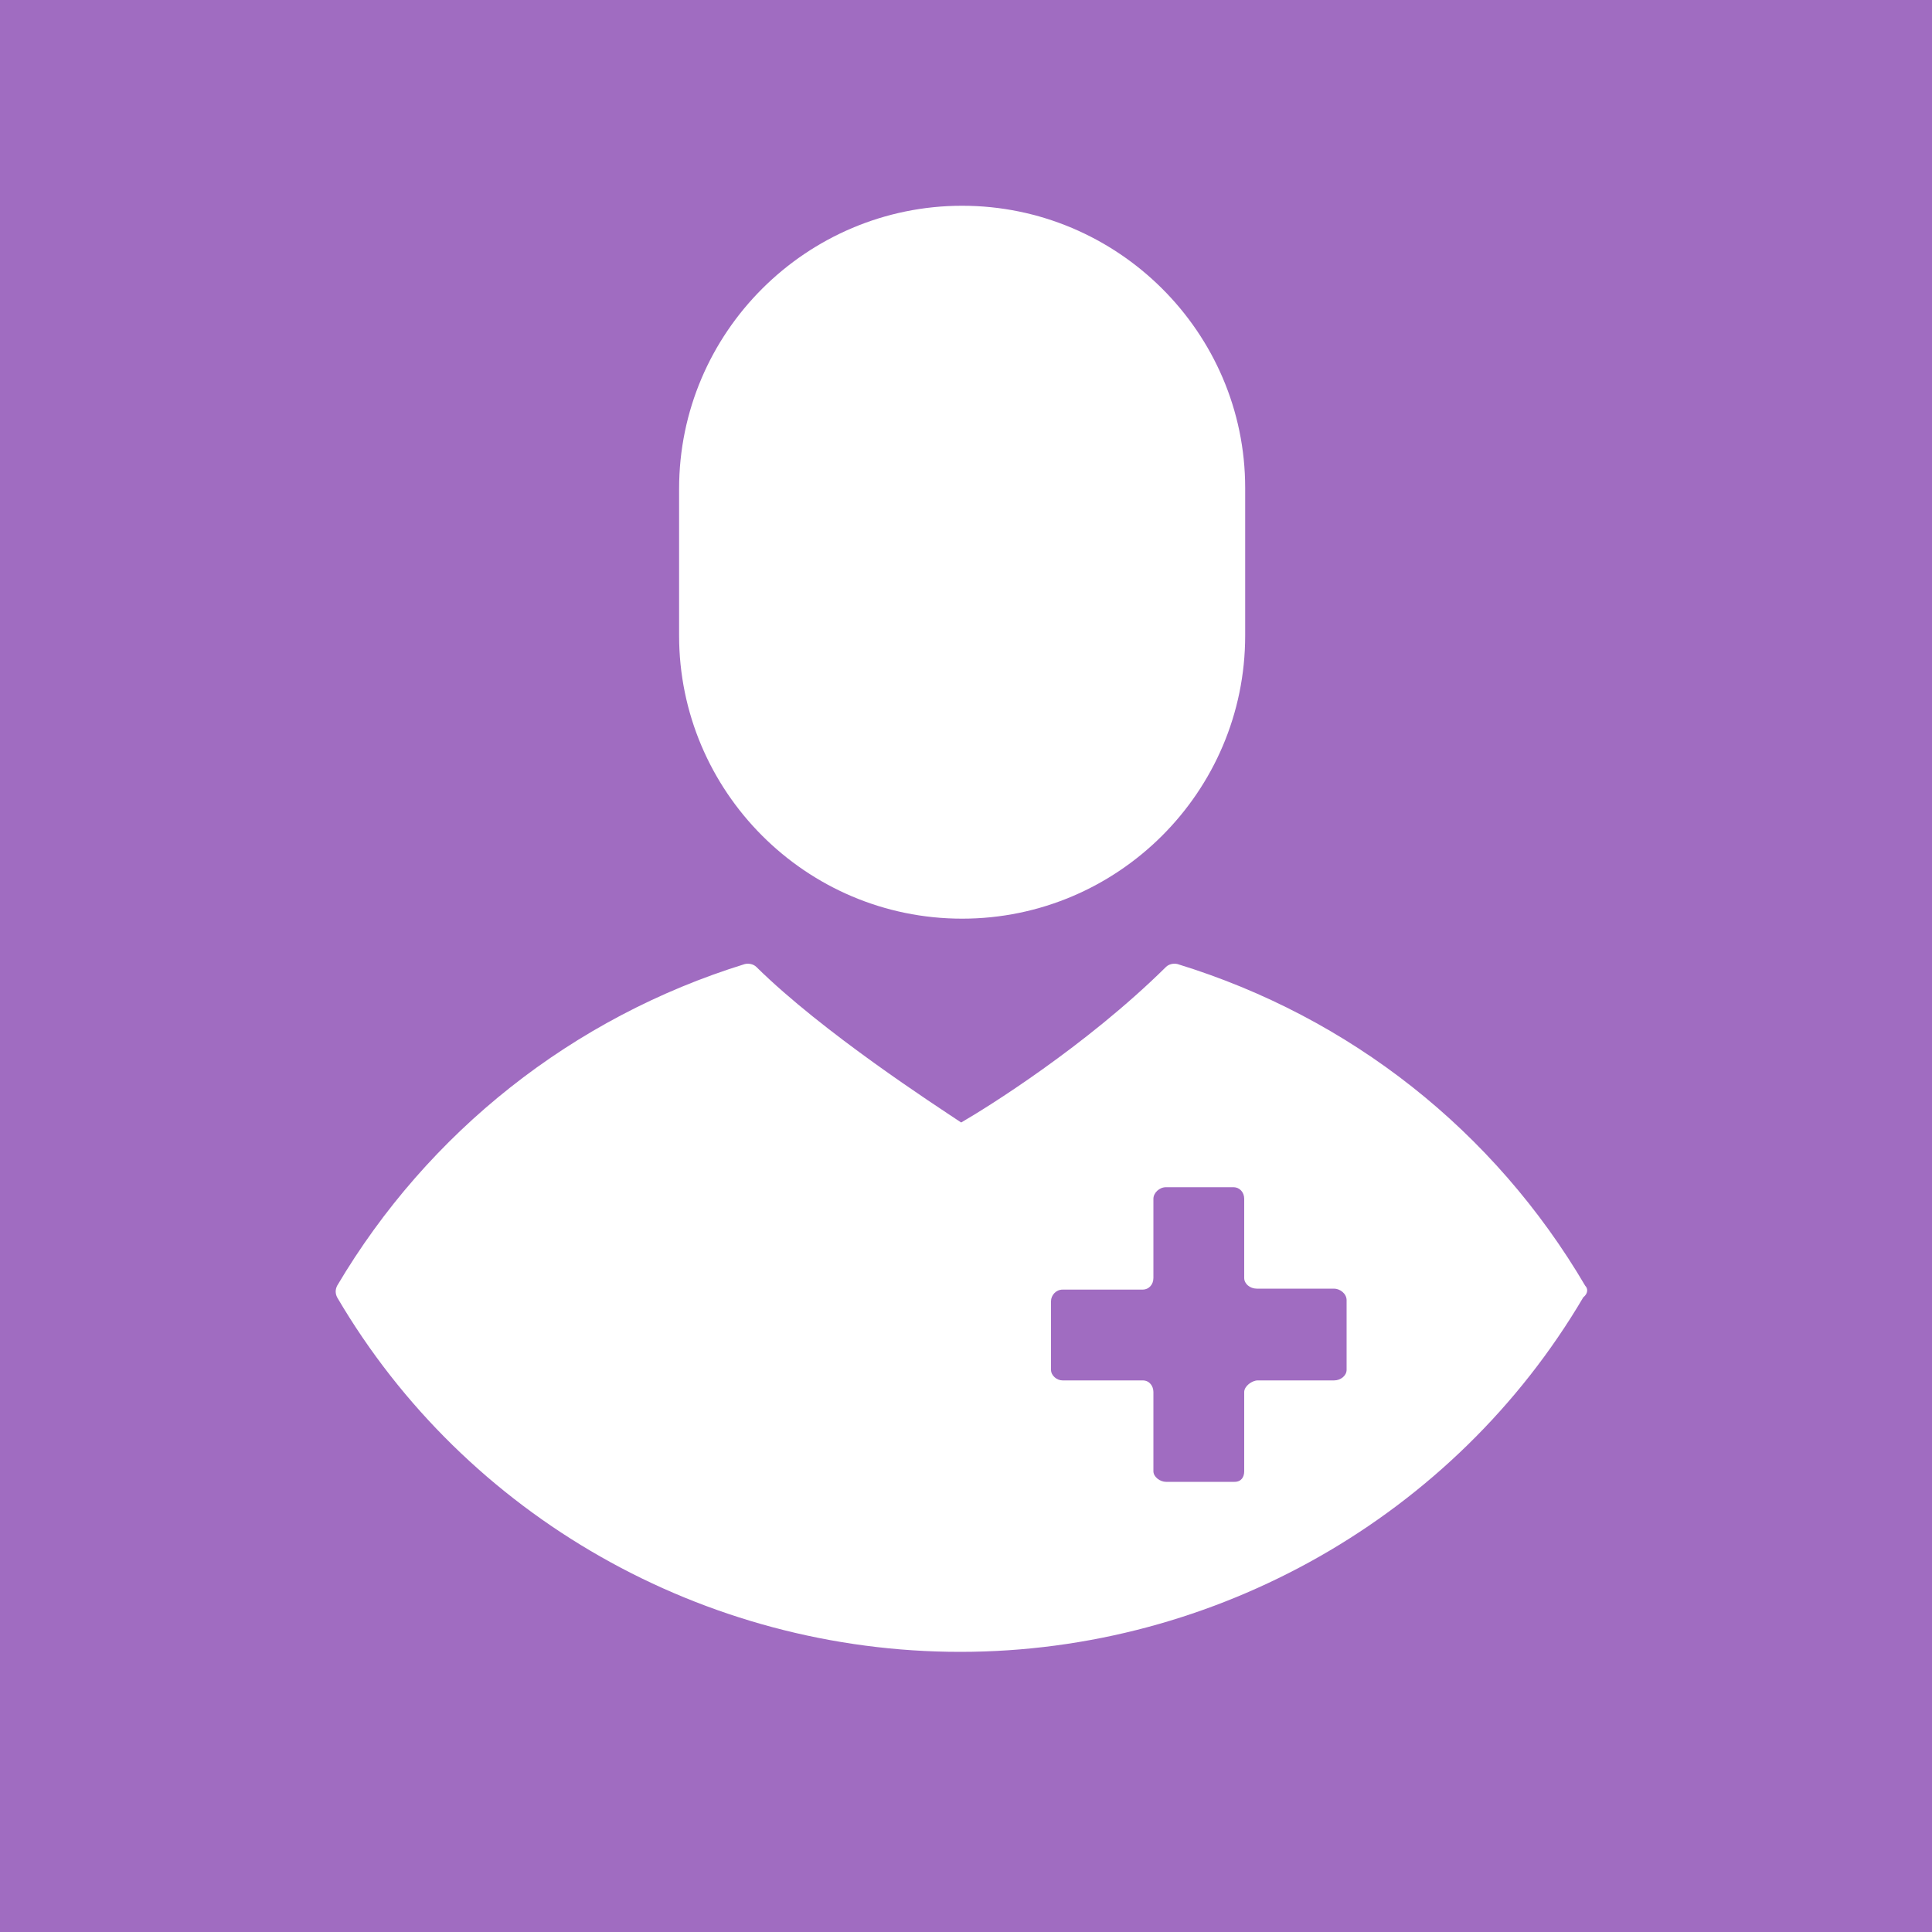
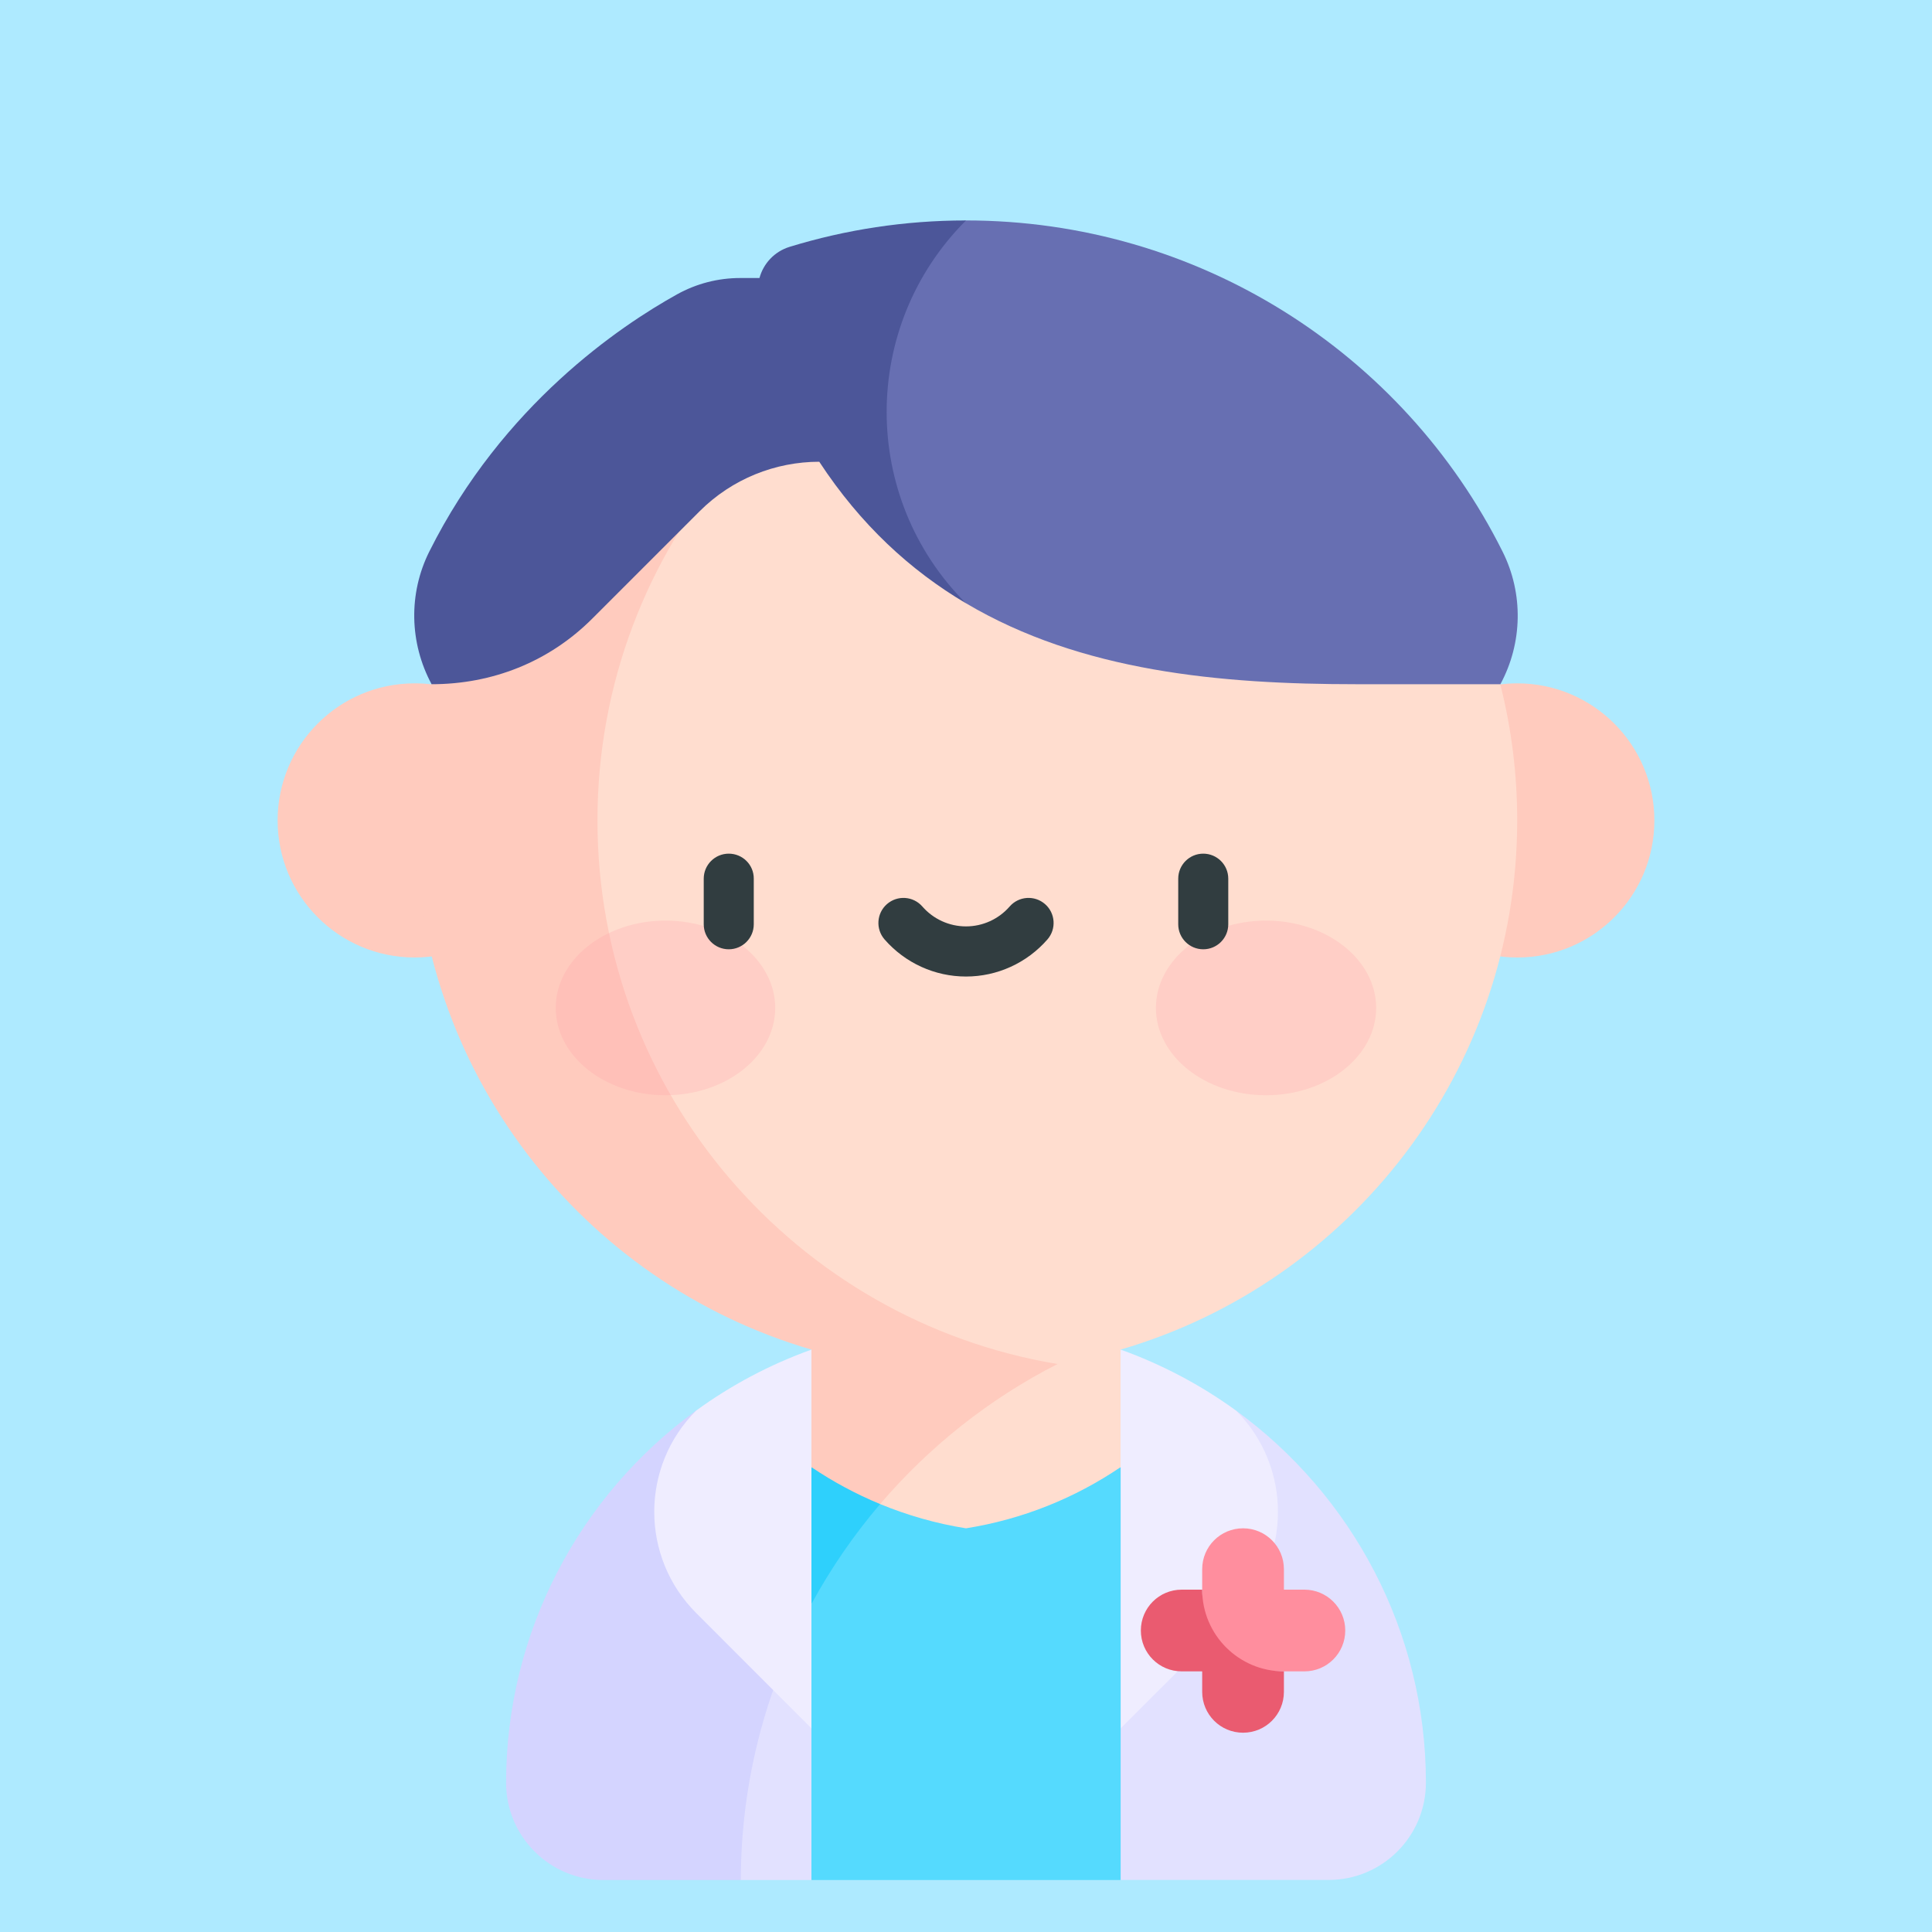
<svg xmlns="http://www.w3.org/2000/svg" version="1.1" id="Capa_1" x="0px" y="0px" viewBox="0 0 200 200" style="enable-background:new 0 0 200 200;" xml:space="preserve">
  <style type="text/css">
- 	.st0{fill:#A06CC1;}
- 	.st1{fill:#FFFFFF;}
+ 	.st0{fill:#AEEAFF;}
+ 	.st1{fill:#E2E1FF;}
+ 	.st2{fill:#D4D4FF;}
+ 	.st3{fill:#EFEDFF;}
+ 	.st4{fill:#55DAFE;}
+ 	.st5{fill:#2ED0FC;}
+ 	.st6{fill:#FFDDCF;}
+ 	.st7{fill:#FFCBBE;}
+ 	.st8{fill:#676FB2;}
+ 	.st9{fill:#4C5699;}
+ 	.st10{opacity:0.19;}
+ 	.st11{fill:#FF8E9E;}
+ 	.st12{fill:#313D40;}
+ 	.st13{fill:#EA5B70;}
</style>
  <rect x="-2" y="-4" class="st0" width="203.2" height="206" />
  <g id="Capa_3">
</g>
  <g>
+     <path class="st1" d="M127.95,146.02H100v38.53l16,10.06h21.54c5.56,0,10.07-4.51,10.07-10.07   C147.61,168.89,139.96,154.76,127.95,146.02z" />
    <g>
+       <path class="st1" d="M100,160.22H70.47v28.18l6.22,6.22H84l16-10.06V160.22z" />
+       <path class="st2" d="M84,166.04h16v-20.02H72.06c-12.05,8.76-19.67,22.92-19.67,38.53c0,5.56,4.51,10.07,10.07,10.07h14.23    C76.7,184.94,79.05,175.13,84,166.04L84,166.04z" />
      <g>
-         <path class="st1" d="M99.6,21.3c-16.1,0-29.3,13.1-29.3,29.3v15.2c0,16.1,13.1,29.3,29.3,29.3c16.1,0,29.3-13.1,29.3-29.3V50.5     C128.9,34.4,115.7,21.3,99.6,21.3z" />
+         <path class="st3" d="M84,139.71c-4.32,1.55-8.33,3.69-11.93,6.31c-5.79,5.79-5.79,15.18,0,20.96L84,178.92h16v-39.21H84z" />
+         <path class="st3" d="M127.95,146.02c-3.62-2.63-7.63-4.76-11.94-6.31h-16v39.21h16l11.94-11.93     C133.74,161.2,133.74,151.81,127.95,146.02z" />
      </g>
    </g>
    <g>
      <g>
-         <path class="st1" d="M164.1,133.1c-9.4-16-24.3-27.8-42.2-33.3c-0.4-0.1-0.9,0-1.2,0.3c-8.3,8.2-18.6,14.6-21.2,16.1     c-2.7-1.8-14.3-9.3-21.2-16.1c-0.3-0.3-0.8-0.4-1.2-0.3c-17.8,5.5-32.8,17.4-42.2,33.3c-0.2,0.4-0.2,0.8,0,1.2     c13.3,22.7,38,36.7,64.5,36.7c26.5,0,51.2-14.1,64.5-36.7C164.4,133.9,164.4,133.4,164.1,133.1z M139.4,141.8     c0,0.6-0.6,1.1-1.3,1.1h-7.9c-0.6,0-1.4,0.6-1.4,1.2v8.2c0,0.6-0.3,1.1-1,1.1h-7.1c-0.6,0-1.3-0.5-1.3-1.1v-8.2     c0-0.6-0.4-1.2-1.1-1.2h-8.3c-0.6,0-1.2-0.5-1.2-1.1v-7.1c0-0.6,0.5-1.2,1.2-1.2h8.3c0.6,0,1.1-0.5,1.1-1.2v-8.2     c0-0.6,0.6-1.2,1.3-1.2h7c0.6,0,1.1,0.5,1.1,1.2v8.2c0,0.6,0.6,1.1,1.3,1.1h8c0.6,0,1.3,0.5,1.3,1.2L139.4,141.8L139.4,141.8z" />
+         <path class="st4" d="M86.68,151.88L84,166.04v28.58h32.01v-42.74H86.68z" />
+         <path class="st5" d="M84,151.88v14.16c2.01-3.69,4.39-7.15,7.11-10.34v-3.82H84z" />
+       </g>
+       <g>
+         <path class="st6" d="M114.11,139.08h-23v16.62c2.82,1.16,5.79,2.02,8.89,2.51c5.86-0.93,11.29-3.14,16-6.33v-12.16     C115.38,139.49,114.74,139.28,114.11,139.08z" />
+         <path class="st7" d="M109.46,141.21c1.51-0.77,3.06-1.48,4.65-2.13c-4.53-1.41-9.28-2.14-14.1-2.14     c-5.46,0-10.88,0.94-16.01,2.77v12.17c2.22,1.5,4.6,2.78,7.11,3.82C96.17,149.78,102.38,144.82,109.46,141.21L109.46,141.21z" />
      </g>
    </g>
-     <g>
- 	</g>
-     <g>
- 	</g>
-     <g>
- 	</g>
-     <g>
- 	</g>
-     <g>
- 	</g>
-     <g>
- 	</g>
-     <g>
- 	</g>
-     <g>
- 	</g>
-     <g>
- 	</g>
-     <g>
- 	</g>
-     <g>
- 	</g>
-     <g>
- 	</g>
-     <g>
- 	</g>
-     <g>
- 	</g>
-     <g>
- 	</g>
+   </g>
+   <g>
+     <path class="st7" d="M42.93,70.74c-7.84,0-14.19,6.35-14.19,14.19s6.35,14.19,14.19,14.19s14.19-6.35,14.19-14.19   c0-7.24-5.43-13.22-12.43-14.08C44.11,70.77,43.53,70.74,42.93,70.74z" />
+     <path class="st7" d="M157.07,70.74c-0.59,0-1.18,0.04-1.75,0.11c-7.01,0.86-12.44,6.84-12.44,14.08c0,7.84,6.35,14.19,14.19,14.19   s14.19-6.35,14.19-14.19S164.9,70.74,157.07,70.74z" />
+   </g>
+   <g>
+     <path class="st6" d="M109.46,28.64h-10.9c-7.25,0-14.09,3.33-18.56,9.03L42.93,84.92l37.06,47.25c4.47,5.7,11.32,9.03,18.56,9.03   h10.9c2.23-0.37,4.41-0.87,6.55-1.49c23.75-6.93,41.06-28.85,41.06-54.79c0-4.86-0.61-9.58-1.75-14.08   C149.8,49.12,131.83,32.37,109.46,28.64L109.46,28.64z" />
+     <path class="st7" d="M61.85,84.92c0-28.29,20.59-51.78,47.61-56.29c-3.08-0.51-6.24-0.78-9.46-0.78   c-26.66,0-49.04,18.28-55.31,42.99c-1.14,4.5-1.75,9.22-1.75,14.08c0,25.96,17.34,47.87,41.06,54.79c5.08,1.48,10.45,2.27,16,2.27   c3.22,0,6.38-0.27,9.46-0.78C82.44,136.7,61.85,113.22,61.85,84.92L61.85,84.92z" />
+   </g>
+   <g>
+     <path class="st8" d="M155.55,57.11C145.22,36.42,123.92,22.82,100,22.82l-9.99,2.4v29.08l9.99,8.15   c11.93,7.07,26.33,8.38,40.42,8.38h14.9C157.62,66.57,157.72,61.45,155.55,57.11z" />
+     <path class="st9" d="M100,22.82c-6.32,0-12.45,0.95-18.25,2.73c-1.6,0.49-2.73,1.75-3.13,3.23h-2c-2.29,0-4.53,0.58-6.53,1.69   c-5.85,3.25-18.05,11.42-25.65,26.63c-2.17,4.34-2.06,9.46,0.24,13.73c6.27,0,12.14-2.3,16.63-6.79l11.11-11.11   c3.37-3.37,7.86-5.13,12.39-5.13c4.29,6.54,9.45,11.26,15.18,14.65C89.05,51.51,89.05,33.77,100,22.82z" />
+   </g>
+   <g class="st10">
+     <ellipse class="st11" cx="68.89" cy="104.34" rx="11.36" ry="9.04" />
+     <ellipse class="st11" cx="131.06" cy="104.34" rx="11.4" ry="9.04" />
+   </g>
+   <g>
+     <path class="st12" d="M75.44,88.37c-1.43,0-2.59,1.16-2.59,2.59v4.72c0,1.43,1.16,2.59,2.59,2.59s2.59-1.16,2.59-2.59v-4.72   C78.04,89.53,76.88,88.37,75.44,88.37z" />
+     <path class="st12" d="M124.56,88.37c-1.43,0-2.59,1.16-2.59,2.59v4.72c0,1.43,1.16,2.59,2.59,2.59s2.59-1.16,2.59-2.59v-4.72   C127.15,89.53,125.99,88.37,124.56,88.37z" />
+     <path class="st12" d="M108.18,93.59c-1.08-0.94-2.72-0.83-3.66,0.25c-1.14,1.31-2.79,2.06-4.52,2.06s-3.38-0.75-4.52-2.06   c-0.94-1.08-2.58-1.19-3.66-0.25c-1.08,0.94-1.19,2.58-0.25,3.66c2.13,2.44,5.2,3.84,8.43,3.84c3.23,0,6.3-1.4,8.43-3.84   C109.37,96.17,109.26,94.53,108.18,93.59L108.18,93.59z" />
+   </g>
+   <g>
+     <path class="st11" d="M135.03,164.56h-2.12v-2.12c0-2.34-1.89-4.23-4.23-4.23c-2.34,0-4.23,1.89-4.23,4.23v10.58h10.58   c2.34,0,4.23-1.89,4.23-4.23C139.26,166.45,137.36,164.56,135.03,164.56L135.03,164.56z" />
+     <path class="st13" d="M124.45,164.56h-2.12c-2.34,0-4.23,1.89-4.23,4.23s1.89,4.23,4.23,4.23h2.12v2.12c0,2.34,1.89,4.23,4.23,4.23   c2.34,0,4.23-1.89,4.23-4.23v-2.12C128.24,173.02,124.45,169.23,124.45,164.56L124.45,164.56z" />
  </g>
</svg>
